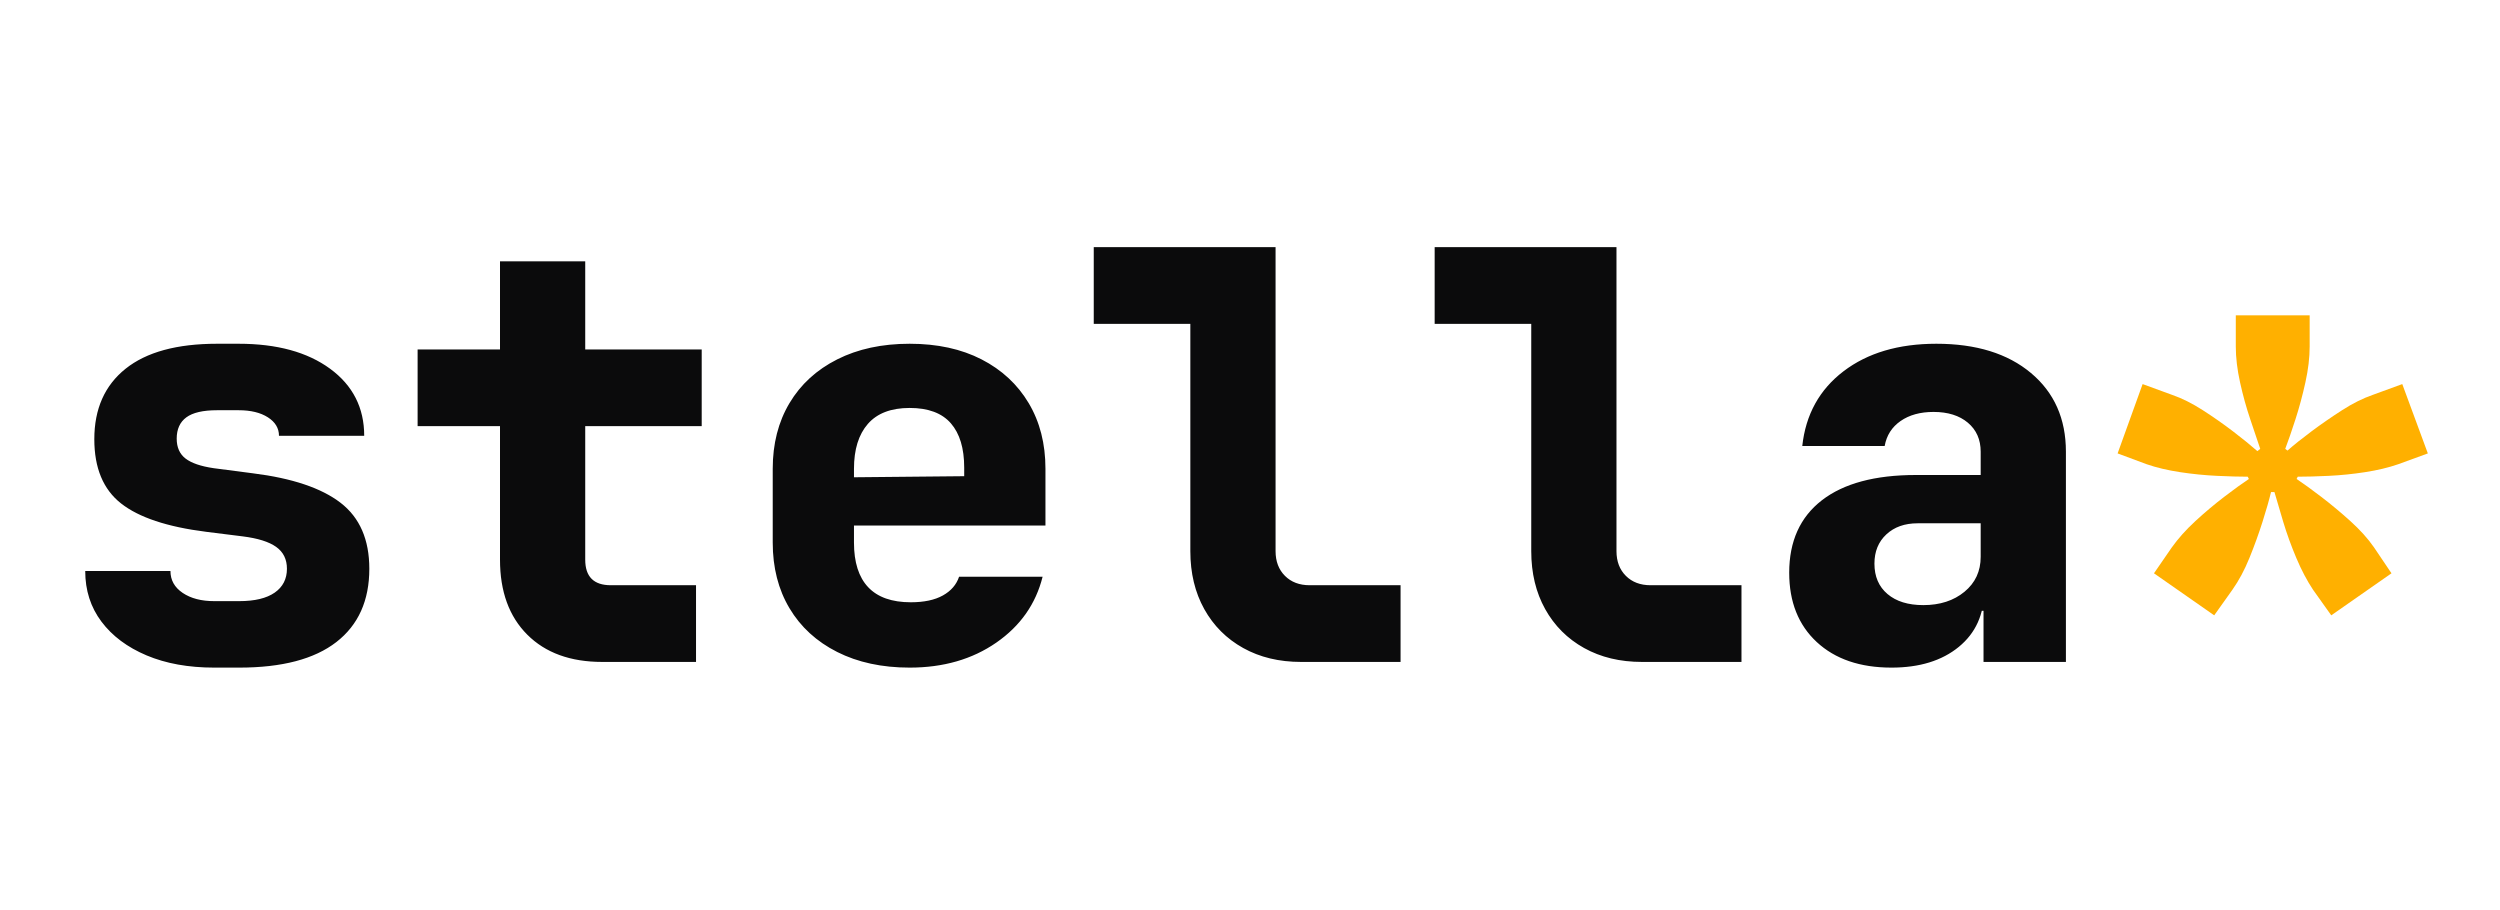
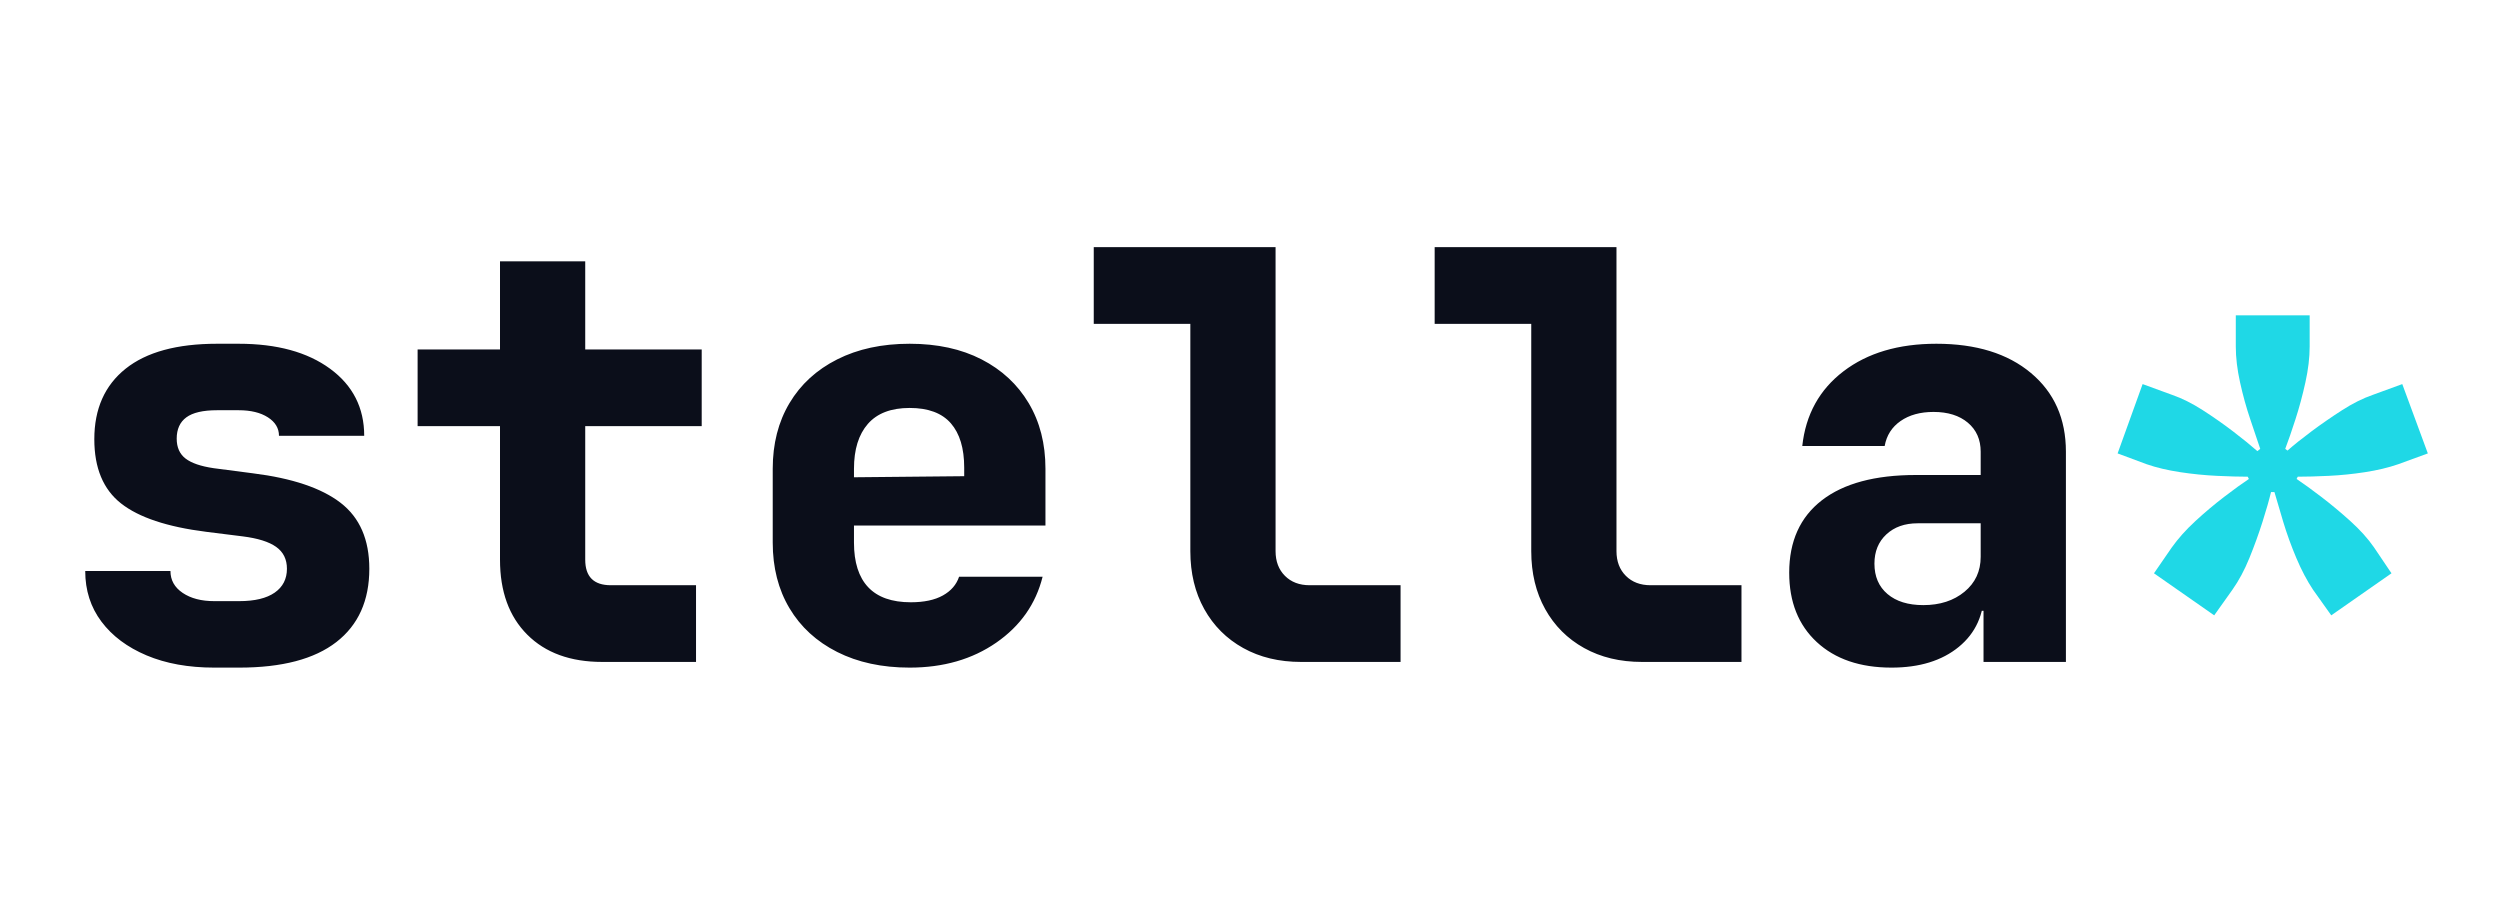
<svg xmlns="http://www.w3.org/2000/svg" viewBox="0 0 264 96" width="264" height="96" fill="none" role="img" aria-label="stella">
-   <path d="M22.62 70.5Q18.54 70.5 15.48 69.21Q12.42 67.92 10.71 65.64Q9.0 63.36 9.0 60.3H18.0Q18.0 61.74 19.29 62.61Q20.58 63.48 22.62 63.48H25.26Q27.72 63.48 29.01 62.58Q30.3 61.68 30.3 60.06Q30.3 58.56 29.16 57.75Q28.02 56.94 25.62 56.64L21.78 56.16Q15.6 55.38 12.78 53.16Q9.96 50.94 9.96 46.38Q9.96 41.58 13.26 38.94Q16.56 36.3 22.92 36.3H25.2Q31.26 36.3 34.86 38.94Q38.46 41.58 38.46 46.02H29.46Q29.46 44.82 28.29 44.07Q27.12 43.32 25.2 43.32H22.92Q20.7 43.32 19.68 44.07Q18.66 44.82 18.66 46.32Q18.66 47.7 19.59 48.42Q20.52 49.14 22.56 49.44L26.7 49.98Q32.94 50.76 35.97 53.1Q39.0 55.44 39.0 60.06Q39.0 65.1 35.52 67.8Q32.04 70.5 25.26 70.5Z M63.6 69.9Q58.56 69.9 55.68 67.02Q52.8 64.14 52.8 59.1V45H44.1V36.9H52.8V27.6H61.8V36.9H74.1V45H61.8V59.1Q61.8 61.8 64.5 61.8H73.5V69.9Z M96.06 70.5Q91.68 70.5 88.41 68.85Q85.14 67.2 83.37 64.23Q81.6 61.26 81.6 57.3V49.5Q81.6 45.54 83.37 42.57Q85.14 39.6 88.41 37.95Q91.68 36.3 96.06 36.3Q100.44 36.3 103.65 37.95Q106.86 39.6 108.63 42.57Q110.4 45.54 110.4 49.5V55.5H90.18V57.3Q90.18 60.42 91.68 62.01Q93.18 63.6 96.18 63.6Q98.28 63.6 99.57 62.88Q100.86 62.16 101.28 60.9H110.1Q109.02 65.22 105.21 67.86Q101.4 70.5 96.06 70.5ZM101.82 50.88V49.38Q101.82 46.32 100.41 44.7Q99.0 43.08 96.06 43.08Q93.12 43.08 91.65 44.76Q90.18 46.44 90.18 49.5V50.4L102.42 50.28Z M137.4 69.9Q133.92 69.9 131.28 68.43Q128.64 66.96 127.17 64.32Q125.7 61.68 125.7 58.2V34.2H115.5V26.1H134.7V58.2Q134.7 59.82 135.69 60.81Q136.68 61.8 138.3 61.8H147.9V69.9Z M173.4 69.9Q169.92 69.9 167.28 68.43Q164.64 66.96 163.17 64.32Q161.7 61.68 161.7 58.2V34.2H151.5V26.1H170.7V58.2Q170.7 59.82 171.69 60.81Q172.68 61.8 174.3 61.8H183.9V69.9Z M199.74 70.5Q194.76 70.5 191.85 67.8Q188.94 65.1 188.94 60.48Q188.94 55.5 192.39 52.83Q195.84 50.16 202.32 50.16H209.16V47.7Q209.16 45.78 207.81 44.64Q206.46 43.5 204.18 43.5Q202.08 43.5 200.7 44.46Q199.32 45.42 199.02 47.1H190.32Q190.86 42.12 194.67 39.21Q198.48 36.3 204.48 36.3Q210.78 36.3 214.47 39.39Q218.16 42.48 218.16 47.7V69.9H209.46V64.5H208.02L209.52 62.4Q209.52 66.12 206.85 68.31Q204.18 70.5 199.74 70.5ZM203.1 63.9Q205.74 63.9 207.45 62.49Q209.16 61.08 209.16 58.8V55.26H202.5Q200.46 55.26 199.2 56.43Q197.94 57.6 197.94 59.52Q197.94 61.56 199.32 62.73Q200.7 63.9 203.1 63.9Z" fill="#0B0B0C" />
-   <path d="M233.82 64.98 227.46 60.54 229.32 57.84Q230.34 56.4 231.84 55.02Q233.34 53.64 234.87 52.47Q236.4 51.3 237.48 50.58L237.36 50.34Q236.04 50.34 234.12 50.25Q232.2 50.16 230.22 49.86Q228.24 49.56 226.68 49.02L223.62 47.88L226.26 40.56L229.38 41.7Q230.94 42.24 232.62 43.32Q234.3 44.4 235.83 45.57Q237.36 46.74 238.38 47.64L238.68 47.4Q238.26 46.14 237.63 44.28Q237.0 42.42 236.55 40.38Q236.1 38.34 236.1 36.6V33.3H243.9V36.6Q243.9 38.34 243.45 40.38Q243.0 42.42 242.4 44.28Q241.8 46.14 241.32 47.4L241.56 47.58Q242.58 46.68 244.11 45.54Q245.64 44.4 247.32 43.32Q249.0 42.24 250.56 41.7L253.68 40.56L256.38 47.88L253.26 49.02Q251.7 49.56 249.75 49.86Q247.8 50.16 245.91 50.25Q244.02 50.34 242.64 50.34L242.52 50.58Q243.6 51.3 245.13 52.47Q246.66 53.64 248.19 55.02Q249.72 56.4 250.68 57.78L252.54 60.54L246.18 64.98L244.26 62.28Q243.3 60.84 242.49 58.92Q241.68 57 241.11 55.11Q240.54 53.22 240.18 51.96H239.82Q239.52 53.22 238.92 55.11Q238.32 57 237.54 58.92Q236.76 60.84 235.74 62.28Z" fill="#FFB000" />
+   <defs>
+     <linearGradient id="stellaNebula" x1="10" y1="26" x2="86" y2="70" gradientUnits="userSpaceOnUse">
+       <stop offset="0" stop-color="#7C5CFF" />
+       <stop offset="1" stop-color="#1FD8E6" />
+     </linearGradient>
+   </defs>
+   <path d="M22.62 70.5Q18.54 70.5 15.48 69.21Q12.42 67.92 10.71 65.64Q9.0 63.36 9.0 60.3H18.0Q18.0 61.74 19.29 62.61Q20.58 63.48 22.62 63.48H25.26Q27.72 63.48 29.01 62.58Q30.3 61.68 30.3 60.06Q30.3 58.56 29.16 57.75Q28.02 56.94 25.62 56.64L21.78 56.16Q15.6 55.38 12.78 53.16Q9.96 50.94 9.96 46.38Q9.96 41.58 13.26 38.94Q16.56 36.3 22.92 36.3H25.2Q31.26 36.3 34.86 38.94Q38.46 41.58 38.46 46.02H29.46Q29.46 44.82 28.29 44.07Q27.12 43.32 25.2 43.32H22.92Q20.7 43.32 19.68 44.07Q18.66 44.82 18.66 46.32Q18.66 47.7 19.59 48.42Q20.52 49.14 22.56 49.44L26.7 49.98Q32.94 50.76 35.97 53.1Q39.0 55.44 39.0 60.06Q39.0 65.1 35.52 67.8Q32.04 70.5 25.26 70.5Z M63.6 69.9Q58.56 69.9 55.68 67.02Q52.8 64.14 52.8 59.1V45H44.1V36.9H52.8V27.6H61.8V36.9H74.1V45H61.8V59.1Q61.8 61.8 64.5 61.8H73.5V69.9Z M96.06 70.5Q91.68 70.5 88.41 68.85Q85.14 67.2 83.37 64.23Q81.6 61.26 81.6 57.3V49.5Q81.6 45.54 83.37 42.57Q85.14 39.6 88.41 37.95Q91.68 36.3 96.06 36.3Q100.44 36.3 103.65 37.95Q106.86 39.6 108.63 42.57Q110.4 45.54 110.4 49.5V55.5H90.18V57.3Q90.18 60.42 91.68 62.01Q93.18 63.6 96.18 63.6Q98.28 63.6 99.57 62.88Q100.86 62.16 101.28 60.9H110.1Q109.02 65.22 105.21 67.86Q101.4 70.5 96.06 70.5ZM101.82 50.88V49.38Q101.82 46.32 100.41 44.7Q99.0 43.08 96.06 43.08Q93.12 43.08 91.65 44.76Q90.18 46.44 90.18 49.5V50.4L102.42 50.28Z M137.4 69.9Q133.92 69.9 131.28 68.43Q128.64 66.96 127.17 64.32Q125.7 61.68 125.7 58.2V34.2H115.5V26.1H134.7V58.2Q134.7 59.82 135.69 60.81Q136.68 61.8 138.3 61.8H147.9V69.9Z M173.4 69.9Q169.92 69.9 167.28 68.43Q164.64 66.96 163.17 64.32Q161.7 61.68 161.7 58.2V34.2H151.5V26.1H170.7V58.2Q170.7 59.82 171.69 60.81Q172.68 61.8 174.3 61.8H183.9V69.9Z M199.74 70.5Q194.76 70.5 191.85 67.8Q188.94 65.1 188.94 60.48Q188.94 55.5 192.39 52.83Q195.84 50.16 202.32 50.16H209.16V47.7Q209.16 45.78 207.81 44.64Q206.46 43.5 204.18 43.5Q202.08 43.5 200.7 44.46Q199.32 45.42 199.02 47.1H190.32Q190.86 42.12 194.67 39.21Q198.48 36.3 204.48 36.3Q210.78 36.3 214.47 39.39Q218.16 42.48 218.16 47.7V69.9H209.46V64.5H208.02L209.52 62.4Q209.52 66.12 206.85 68.31Q204.18 70.5 199.74 70.5ZM203.1 63.9Q205.74 63.9 207.45 62.49Q209.16 61.08 209.16 58.8V55.26H202.5Q200.46 55.26 199.2 56.43Q197.94 57.6 197.94 59.52Q197.94 61.56 199.32 62.73Q200.7 63.9 203.1 63.9Z" fill="#0B0E1A" />
+   <path d="M233.82 64.98 227.46 60.54 229.32 57.84Q230.34 56.4 231.84 55.02Q233.34 53.64 234.87 52.47Q236.4 51.3 237.48 50.58L237.36 50.34Q236.04 50.34 234.12 50.25Q232.2 50.16 230.22 49.86Q228.24 49.56 226.68 49.02L223.62 47.88L226.26 40.56L229.38 41.7Q230.94 42.24 232.62 43.32Q234.3 44.4 235.83 45.57Q237.36 46.74 238.38 47.64L238.68 47.4Q238.26 46.14 237.63 44.28Q237.0 42.42 236.55 40.38Q236.1 38.34 236.1 36.6V33.3H243.9V36.6Q243.9 38.34 243.45 40.38Q243.0 42.42 242.4 44.28Q241.8 46.14 241.32 47.4L241.56 47.58Q242.58 46.68 244.11 45.54Q245.64 44.4 247.32 43.32Q249.0 42.24 250.56 41.7L253.68 40.56L256.38 47.88L253.26 49.02Q251.7 49.56 249.75 49.86Q247.8 50.16 245.91 50.25Q244.02 50.34 242.64 50.34L242.52 50.58Q243.6 51.3 245.13 52.47Q246.66 53.64 248.19 55.02Q249.72 56.4 250.68 57.78L252.54 60.54L246.18 64.98L244.26 62.28Q243.3 60.84 242.49 58.92Q241.68 57 241.11 55.11Q240.54 53.22 240.18 51.96H239.82Q239.52 53.22 238.92 55.11Q238.32 57 237.54 58.92Q236.76 60.84 235.74 62.28Z" fill="url(#stellaNebula)" />
</svg>
